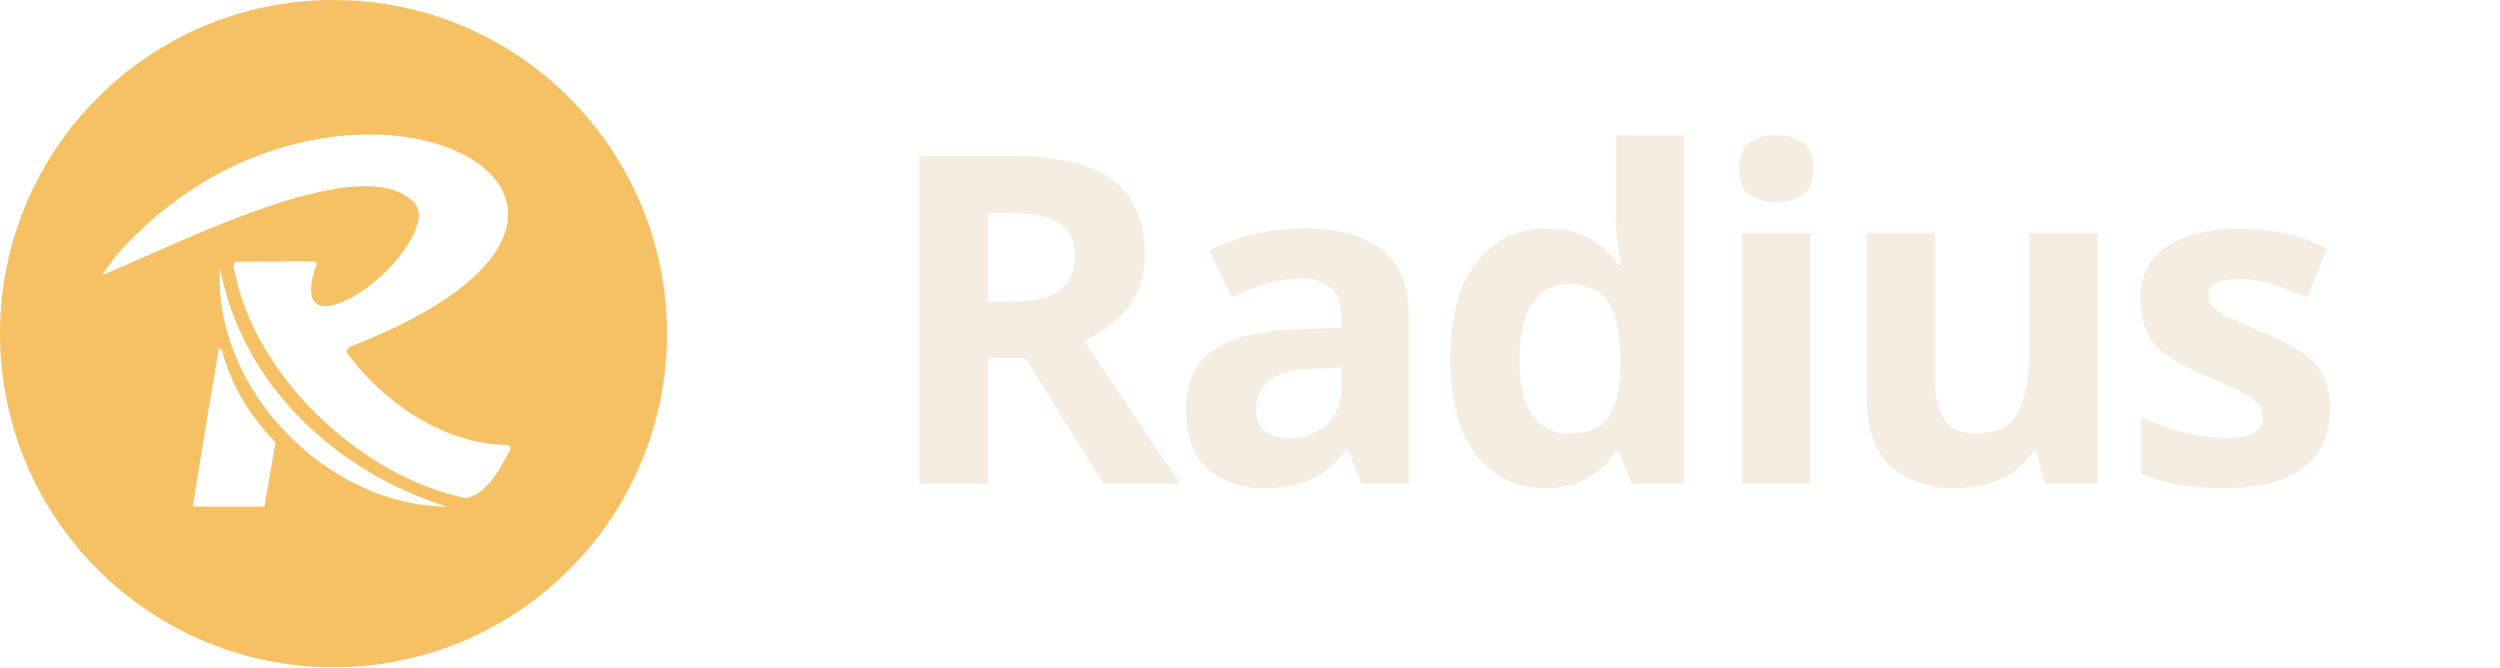
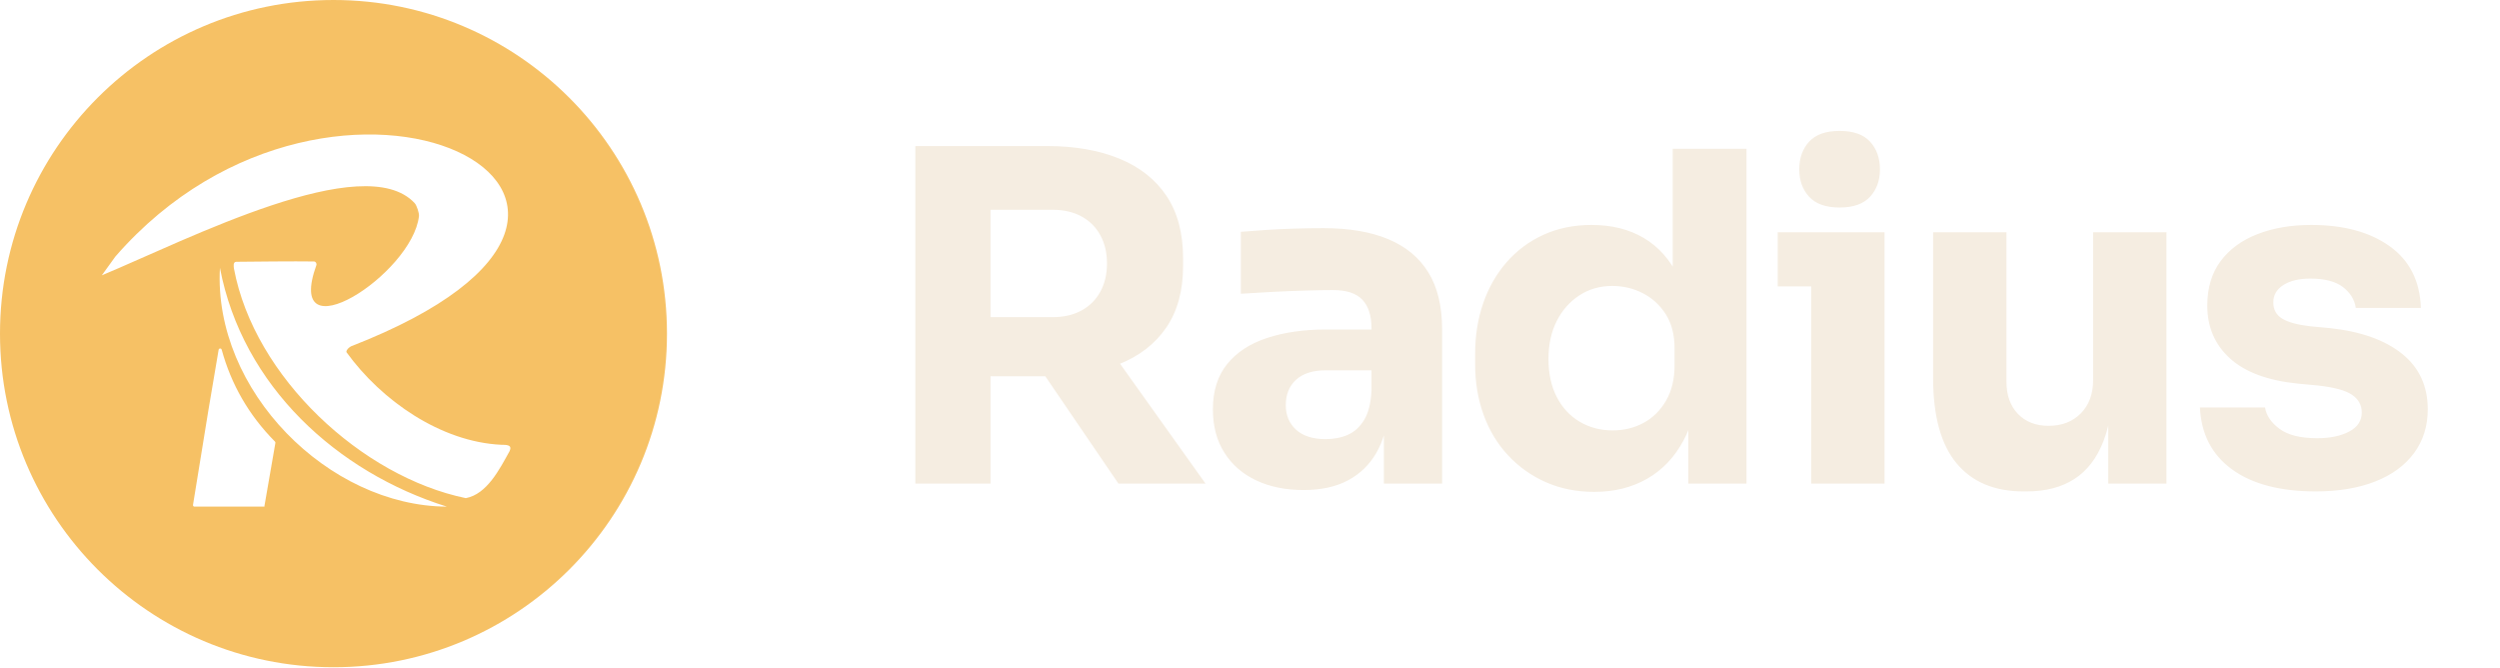
<svg xmlns="http://www.w3.org/2000/svg" id="Layer_1" data-name="Layer 1" viewBox="0 0 153.17 40.87">
  <defs>
    <style>
-       .cls-1 {
-         font-family: Sora-Bold, Sora;
-         font-size: 28.1px;
-         font-variation-settings: 'wght' 700;
-         font-weight: 700;
-         letter-spacing: -.03em;
-         fill: #F5EDE1;
-       }
- 
-       .cls-2 {
-         fill: #F6C165;
-       }
+       .cls-1 { fill: #F5EDE1; }
+       .cls-2 { fill: #F6C165; }
    </style>
  </defs>
  <path class="cls-2" d="M20.44,0C9.15,0,0,9.15,0,20.44s9.15,20.44,20.44,20.44,20.44-9.15,20.44-20.44S31.72,0,20.44,0ZM16.18,31.04h-4.26c-.06,0-.1-.05-.09-.11l.94-5.78.63-3.72c.02-.1.16-.11.19,0,.57,2.09,1.65,4,3.26,5.62.02.02.03.05.03.08l-.68,3.92h0ZM13.48,16.41c1.38,7.26,7.2,12.53,13.91,14.63-7.24-.03-14.33-7.1-13.91-14.63ZM31.25,27.61c-.64,1.16-1.41,2.67-2.7,2.91-6.36-1.31-12.96-7.4-14.21-14.06-.02-.16-.06-.4.13-.42,1-.01,3.58-.04,4.79-.02.1.02.14.1.14.2-2.05,5.65,5.87.6,6.28-2.98.02-.18-.14-.66-.26-.79-3.09-3.34-13.91,2.22-19.18,4.42l.83-1.15c13.52-15.52,37.55-3.48,14.44,5.5-.13.08-.28.2-.28.35,2.15,2.98,5.79,5.5,9.48,5.68.27.01.71-.03.53.37Z" />
-   <text class="cls-1" transform="translate(53.8 29.63)">
-     <tspan x="0" y="0">Radius</tspan>
-   </text>
+   <path class="cls-1" d="M56.104 29.63V8.948H60.713V29.63ZM68.552 29.63 62.539 20.807H67.597L73.891 29.63ZM59.476 23.055V19.43H64.534Q65.546 19.43 66.29 19.022Q67.035 18.615 67.443 17.87Q67.85 17.125 67.85 16.142Q67.85 15.158 67.443 14.414Q67.035 13.669 66.29 13.262Q65.546 12.854 64.534 12.854H59.476V8.948H64.169Q66.726 8.948 68.609 9.721Q70.491 10.494 71.503 12.011Q72.515 13.529 72.515 15.833V16.282Q72.515 18.559 71.489 20.062Q70.463 21.565 68.595 22.31Q66.726 23.055 64.169 23.055Z M84.822 29.63V25.078H84.064V20.132Q84.064 18.952 83.502 18.362Q82.94 17.772 81.703 17.772Q81.085 17.772 80.073 17.8Q79.062 17.828 77.994 17.884Q76.926 17.94 76.055 17.997V14.203Q76.701 14.147 77.573 14.091Q78.444 14.034 79.371 14.006Q80.298 13.978 81.113 13.978Q83.474 13.978 85.089 14.653Q86.705 15.327 87.548 16.69Q88.391 18.053 88.391 20.188V29.63ZM79.905 30.023Q78.247 30.023 76.997 29.433Q75.746 28.843 75.044 27.733Q74.341 26.623 74.341 25.078Q74.341 23.392 75.212 22.31Q76.083 21.228 77.657 20.708Q79.231 20.188 81.282 20.188H84.57V22.689H81.254Q80.073 22.689 79.441 23.265Q78.809 23.841 78.809 24.825Q78.809 25.752 79.441 26.328Q80.073 26.904 81.254 26.904Q82.012 26.904 82.617 26.637Q83.221 26.37 83.614 25.724Q84.007 25.078 84.064 23.926L85.132 25.05Q84.991 26.651 84.359 27.747Q83.727 28.843 82.617 29.433Q81.507 30.023 79.905 30.023Z M97.72 30.136Q96.09 30.136 94.756 29.546Q93.421 28.956 92.438 27.902Q91.454 26.848 90.934 25.415Q90.414 23.982 90.414 22.324V21.678Q90.414 20.02 90.906 18.587Q91.398 17.154 92.339 16.072Q93.281 14.99 94.601 14.386Q95.922 13.782 97.552 13.782Q99.406 13.782 100.755 14.582Q102.104 15.383 102.863 16.943Q103.621 18.502 103.706 20.779L102.525 19.683V9.117H107.049V29.63H103.481V23.251H104.099Q104.015 25.443 103.186 26.989Q102.357 28.534 100.952 29.335Q99.547 30.136 97.72 30.136ZM98.844 26.37Q99.884 26.37 100.741 25.907Q101.598 25.443 102.118 24.544Q102.638 23.645 102.638 22.38V21.34Q102.638 20.104 102.104 19.261Q101.57 18.418 100.699 17.968Q99.828 17.519 98.816 17.519Q97.692 17.519 96.807 18.095Q95.922 18.671 95.416 19.669Q94.91 20.666 94.91 21.987Q94.91 23.336 95.416 24.319Q95.922 25.303 96.821 25.837Q97.72 26.37 98.844 26.37Z M111.012 29.63V14.231H115.508V29.63ZM108.96 17.547V14.231H115.508V17.547ZM112.754 12.714Q111.489 12.714 110.885 12.053Q110.281 11.393 110.281 10.381Q110.281 9.342 110.885 8.681Q111.489 8.021 112.754 8.021Q114.018 8.021 114.622 8.681Q115.227 9.342 115.227 10.381Q115.227 11.393 114.622 12.053Q114.018 12.714 112.754 12.714Z M124.022 30.108Q121.352 30.108 119.919 28.38Q118.486 26.651 118.486 23.167V14.231H122.982V23.392Q122.982 24.628 123.685 25.359Q124.387 26.089 125.567 26.089Q126.776 26.089 127.534 25.331Q128.293 24.572 128.293 23.279V14.231H132.789V29.63H129.22V23.139H129.529Q129.529 25.471 128.925 27.031Q128.321 28.59 127.141 29.349Q125.961 30.108 124.219 30.108Z M141.95 30.108Q138.662 30.108 136.807 28.759Q134.953 27.41 134.84 24.965H138.831Q138.943 25.696 139.716 26.272Q140.489 26.848 142.034 26.848Q143.214 26.848 143.987 26.441Q144.76 26.033 144.76 25.274Q144.76 24.6 144.17 24.193Q143.58 23.785 142.062 23.617L140.854 23.504Q138.072 23.223 136.681 21.959Q135.29 20.694 135.29 18.727Q135.29 17.097 136.105 16.002Q136.92 14.906 138.367 14.344Q139.814 13.782 141.669 13.782Q144.647 13.782 146.474 15.088Q148.3 16.395 148.385 18.868H144.394Q144.282 18.109 143.608 17.589Q142.933 17.069 141.613 17.069Q140.573 17.069 139.955 17.463Q139.336 17.856 139.336 18.53Q139.336 19.177 139.87 19.514Q140.404 19.851 141.613 19.992L142.821 20.104Q145.659 20.413 147.233 21.678Q148.806 22.942 148.806 25.078Q148.806 26.623 147.963 27.761Q147.12 28.899 145.575 29.504Q144.029 30.108 141.95 30.108Z" />
</svg>
